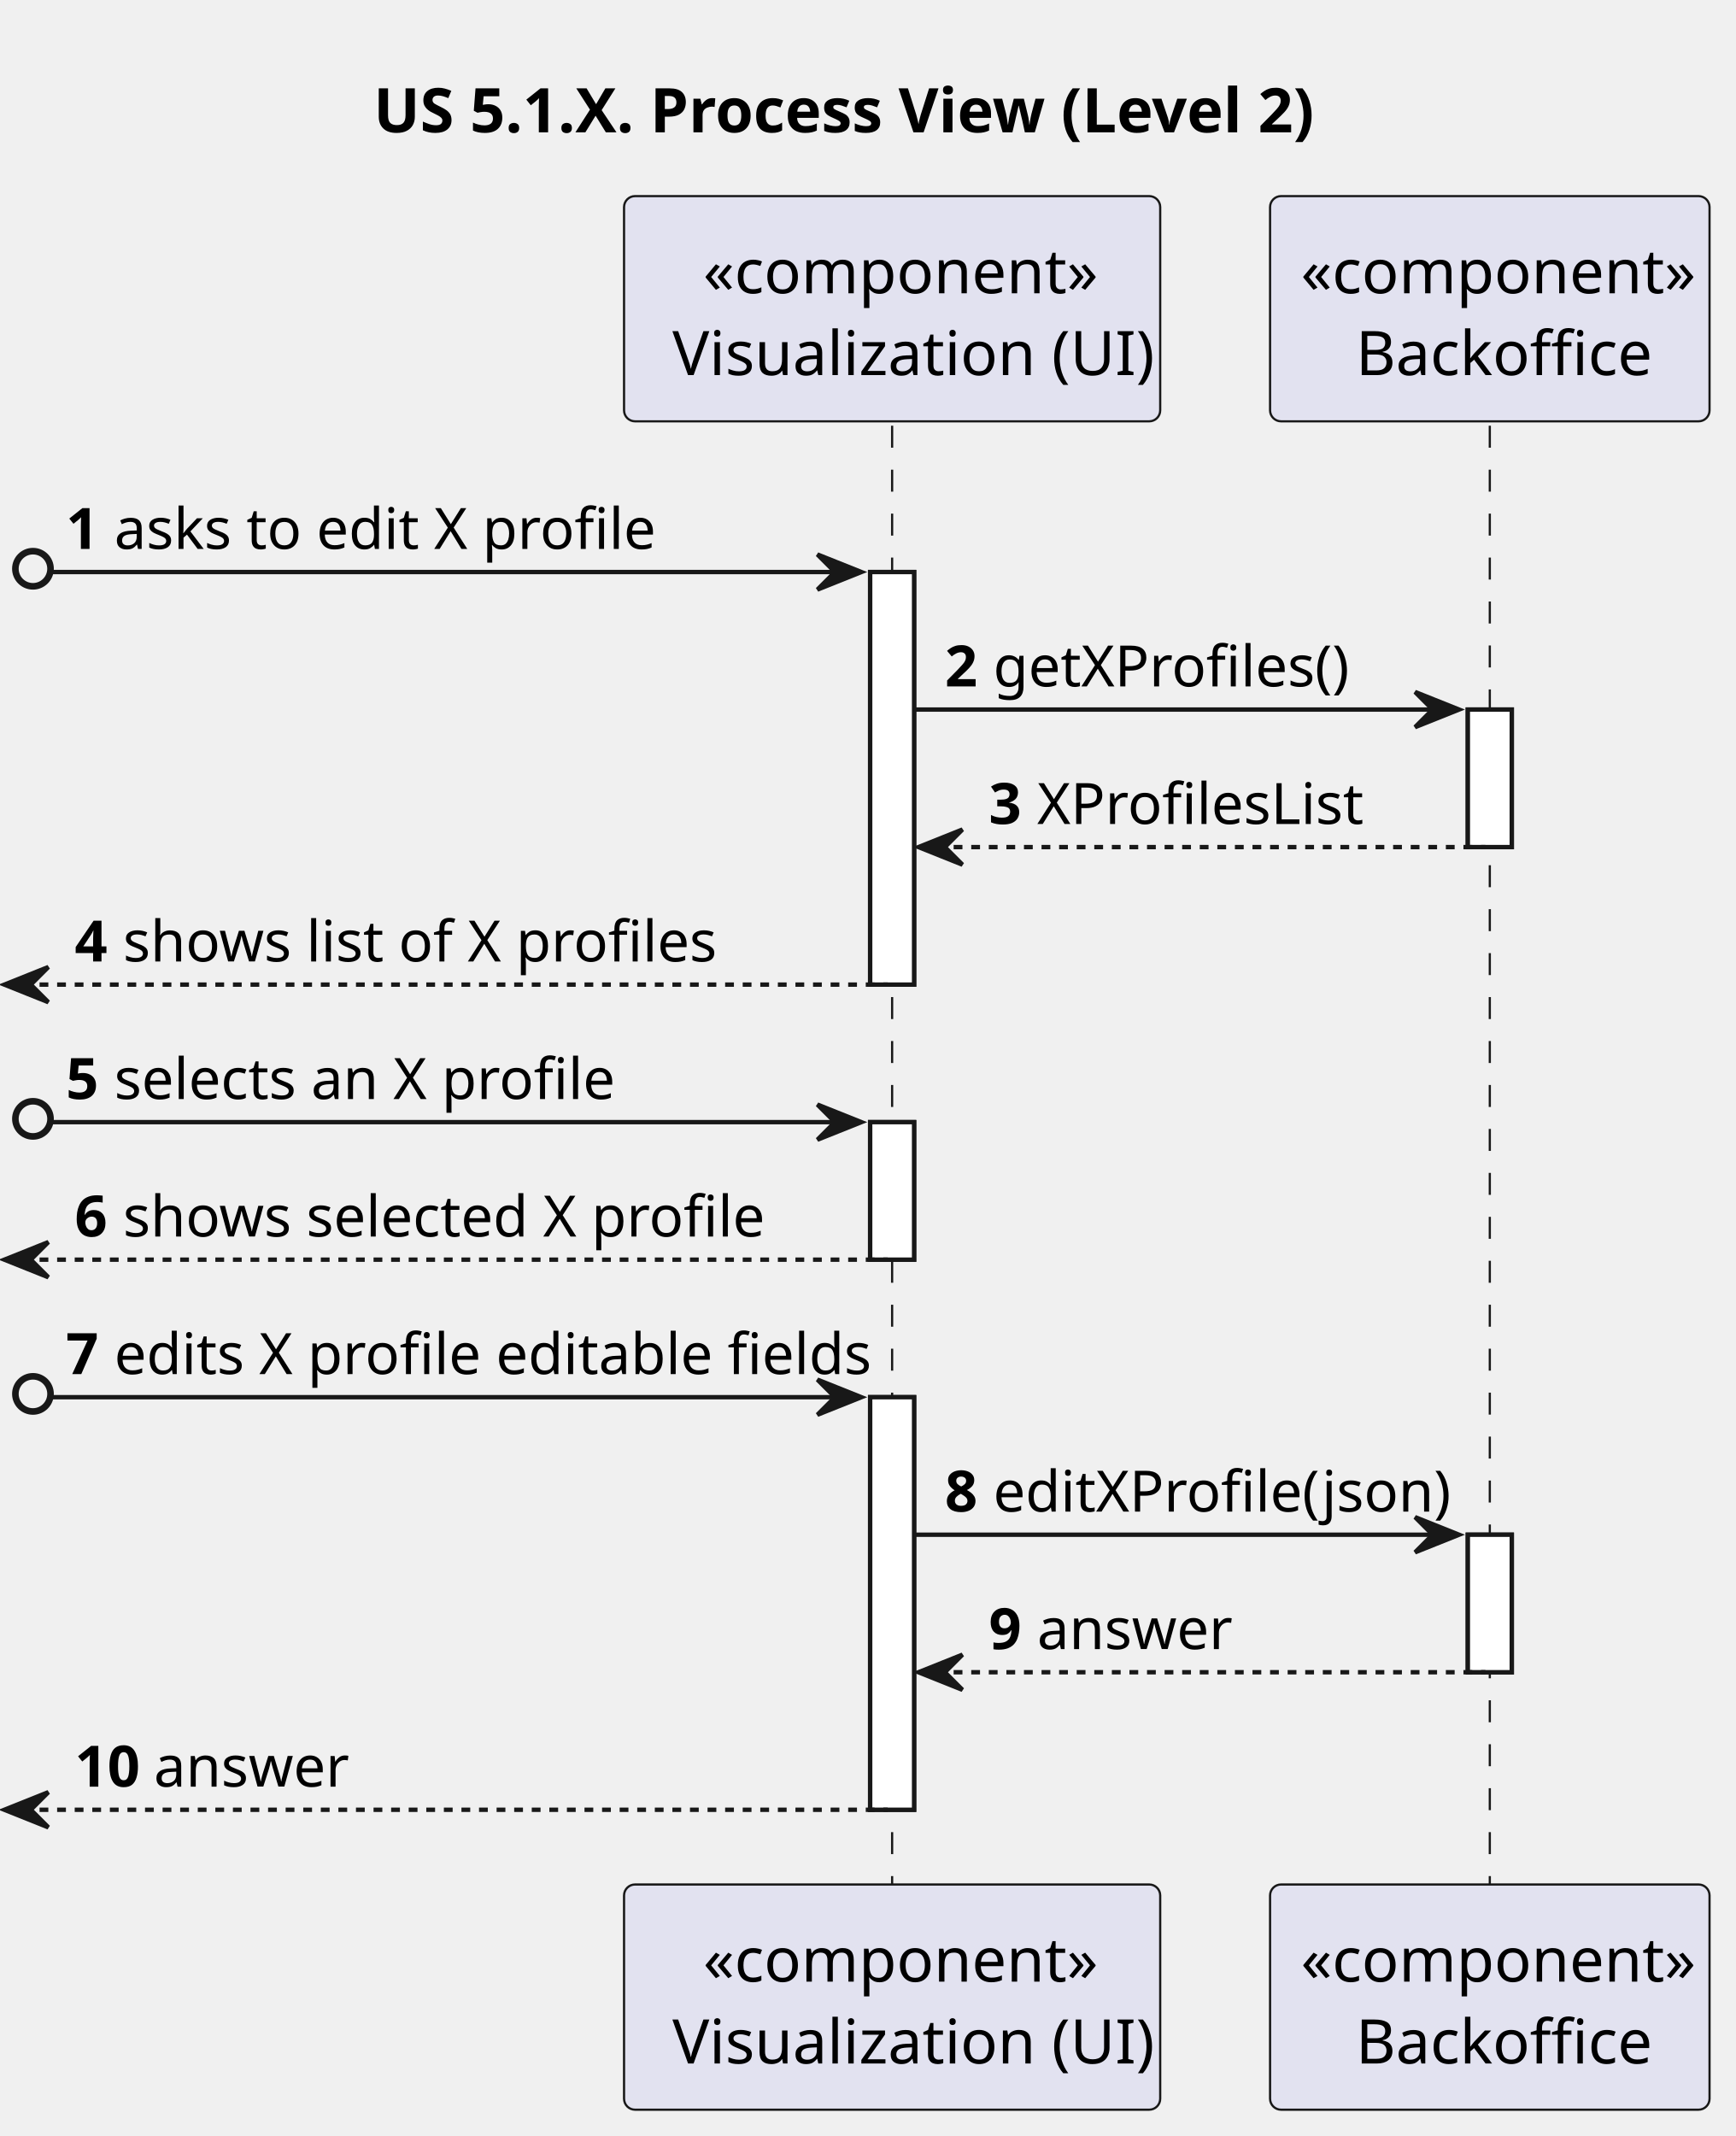
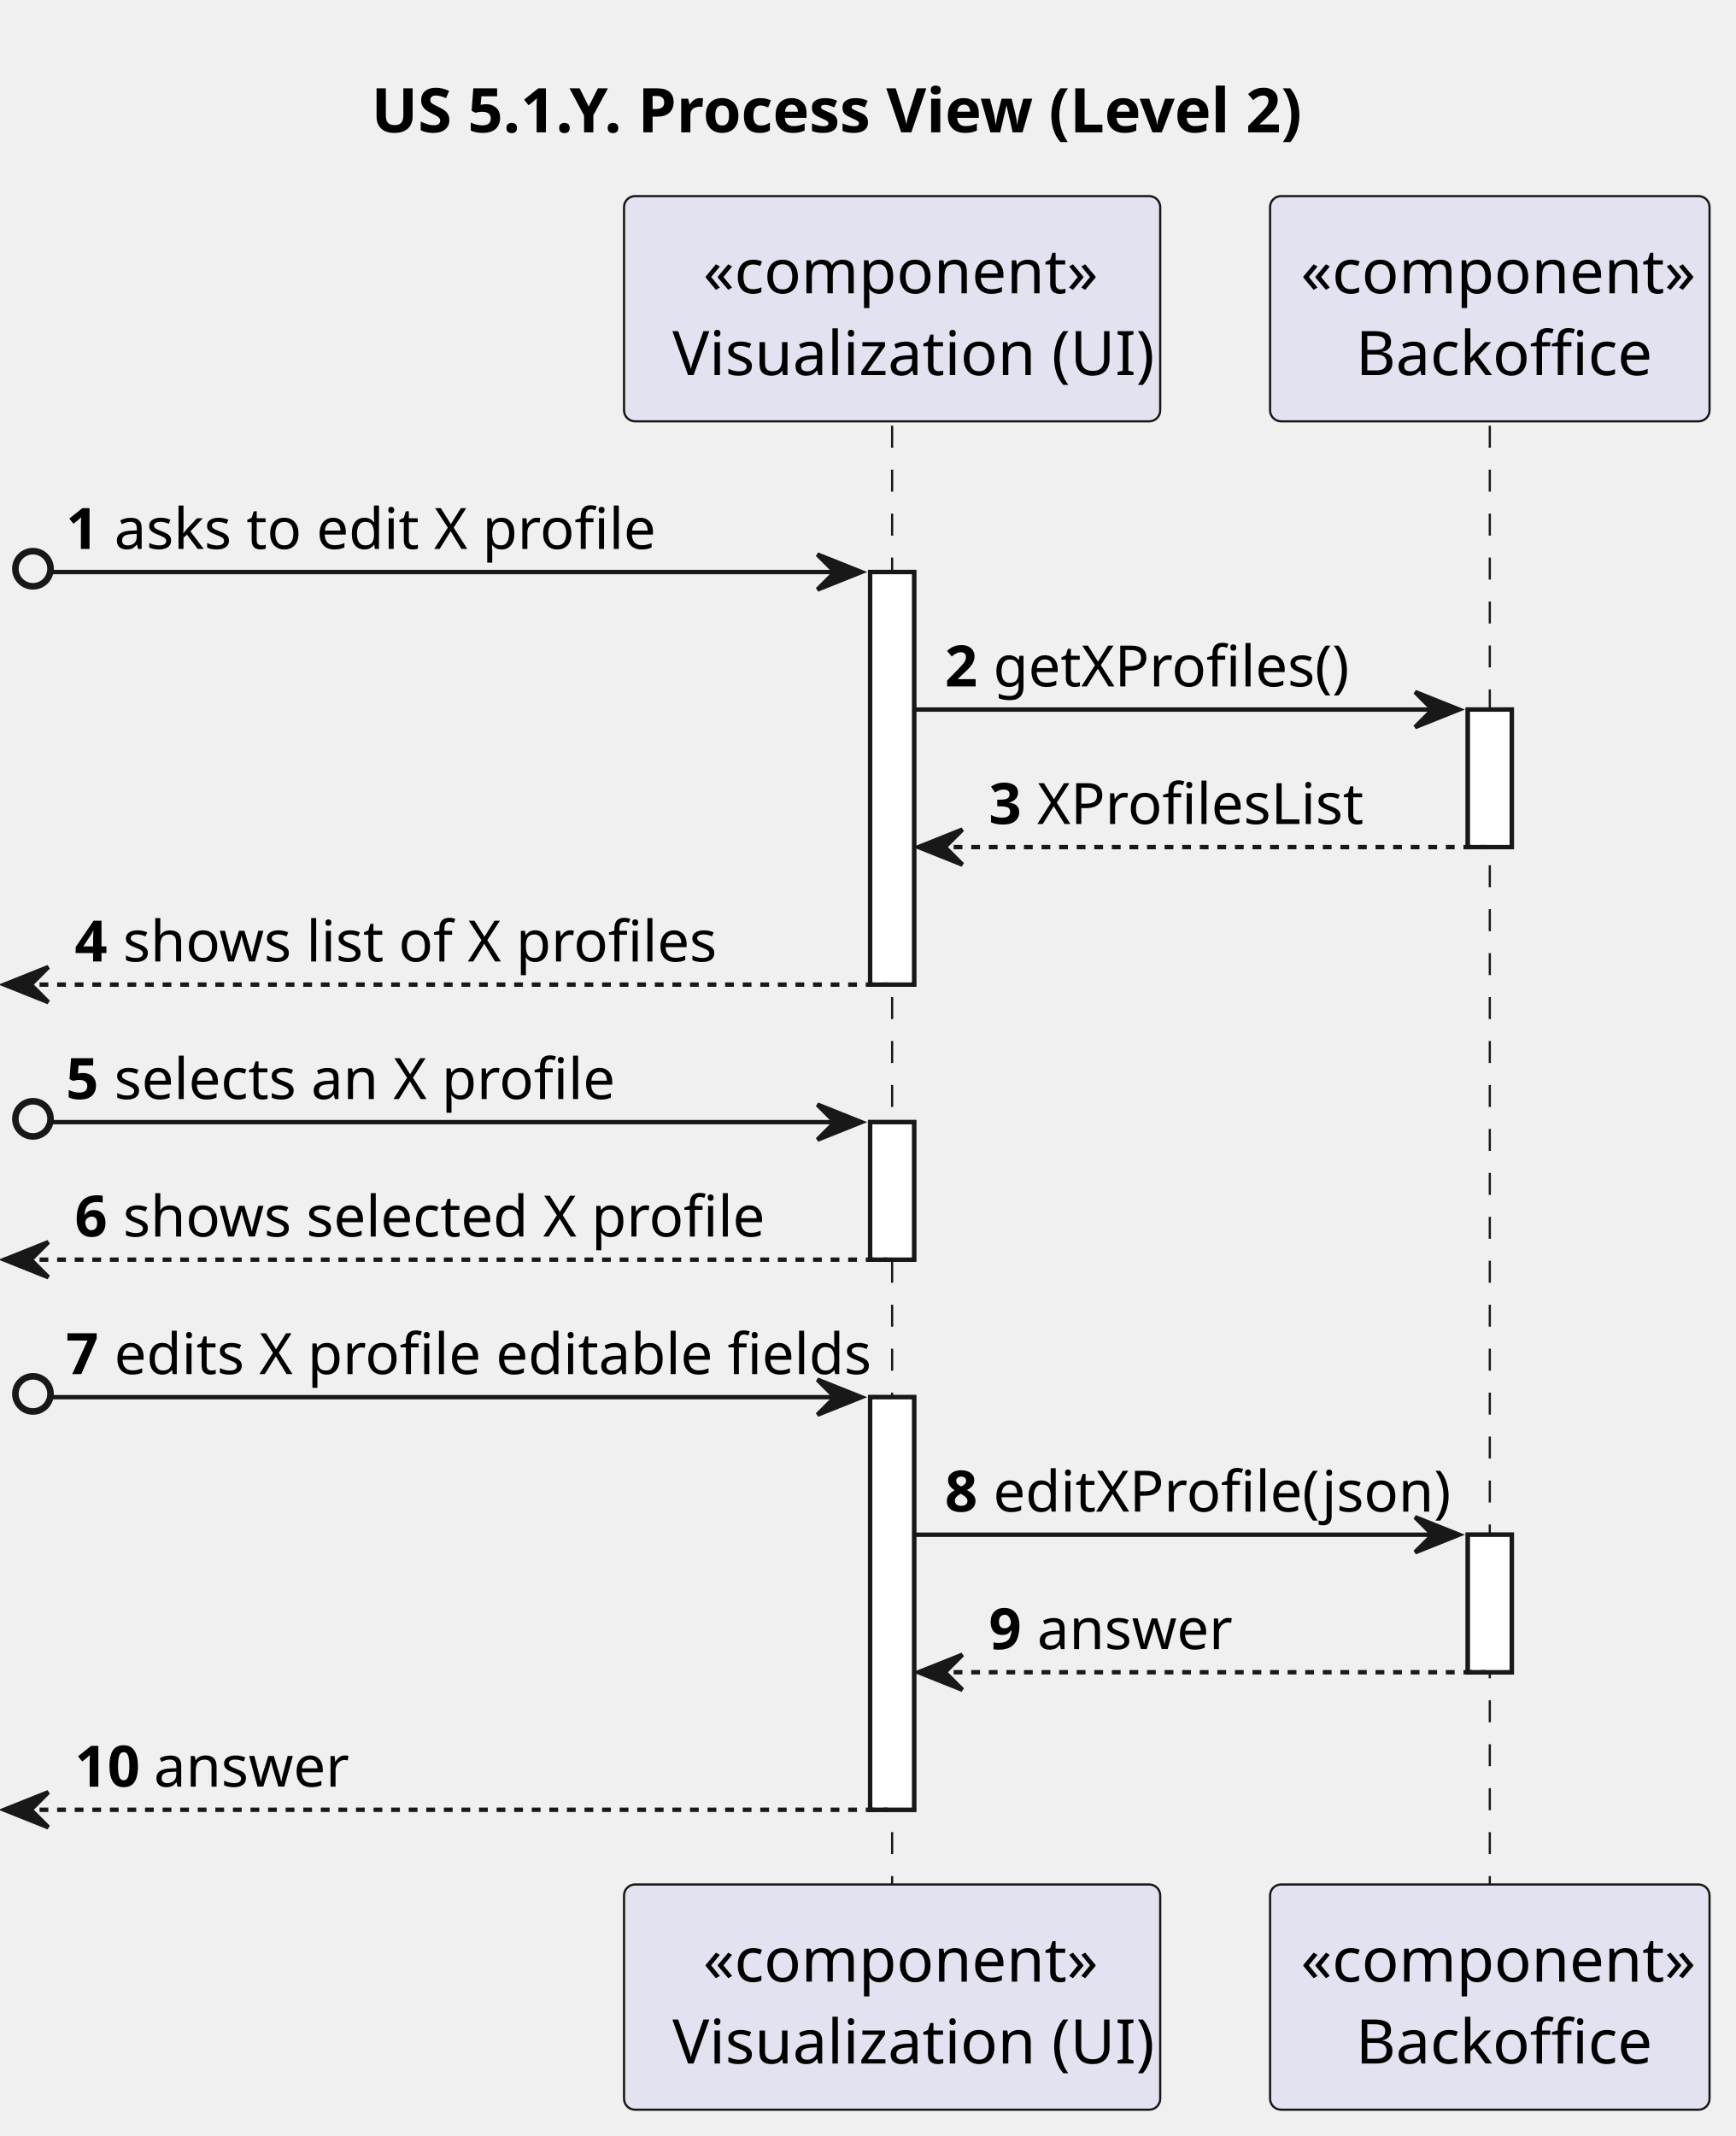
<svg xmlns="http://www.w3.org/2000/svg" contentStyleType="text/css" height="486px" preserveAspectRatio="none" style="width:395px;height:486px;background:#FFFFFF;" version="1.1" viewBox="0 0 395 486" width="395px" zoomAndPan="magnify">
  <defs />
  <g>
-     <text fill="#000000" font-family="sans-serif" font-size="14" font-weight="bold" lengthAdjust="spacing" textLength="223" x="85" y="30.107">US 5.1.X. Process View (Level 2)</text>
+     <text fill="#000000" font-family="sans-serif" font-size="14" font-weight="bold" lengthAdjust="spacing" textLength="224" x="84.5" y="30.107">US 5.1.Y. Process View (Level 2)</text>
    <rect fill="#FFFFFF" height="93.873" style="stroke:#181818;stroke-width:1.0;" width="10" x="198" y="130.154" />
    <rect fill="#FFFFFF" height="31.291" style="stroke:#181818;stroke-width:1.0;" width="10" x="198" y="255.318" />
    <rect fill="#FFFFFF" height="93.873" style="stroke:#181818;stroke-width:1.0;" width="10" x="198" y="317.9" />
    <rect fill="#FFFFFF" height="31.291" style="stroke:#181818;stroke-width:1.0;" width="10" x="334" y="161.445" />
    <rect fill="#FFFFFF" height="31.291" style="stroke:#181818;stroke-width:1.0;" width="10" x="334" y="349.191" />
    <line style="stroke:#181818;stroke-width:0.5;stroke-dasharray:5.0,5.0;" x1="203" x2="203" y1="96.863" y2="429.773" />
    <line style="stroke:#181818;stroke-width:0.5;stroke-dasharray:5.0,5.0;" x1="339" x2="339" y1="96.863" y2="429.773" />
    <rect fill="#E2E2F0" height="51.242" rx="2.5" ry="2.5" style="stroke:#181818;stroke-width:0.5;" width="122" x="142" y="44.621" />
    <text fill="#000000" font-family="sans-serif" font-size="14" lengthAdjust="spacing" textLength="86" x="160" y="66.728">«component»</text>
    <text fill="#000000" font-family="sans-serif" font-size="14" lengthAdjust="spacing" textLength="104" x="153" y="85.35">Visualization (UI)</text>
    <rect fill="#E2E2F0" height="51.242" rx="2.5" ry="2.5" style="stroke:#181818;stroke-width:0.5;" width="122" x="142" y="428.773" />
    <text fill="#000000" font-family="sans-serif" font-size="14" lengthAdjust="spacing" textLength="86" x="160" y="450.881">«component»</text>
    <text fill="#000000" font-family="sans-serif" font-size="14" lengthAdjust="spacing" textLength="104" x="153" y="469.502">Visualization (UI)</text>
    <rect fill="#E2E2F0" height="51.242" rx="2.5" ry="2.5" style="stroke:#181818;stroke-width:0.5;" width="100" x="289" y="44.621" />
    <text fill="#000000" font-family="sans-serif" font-size="14" lengthAdjust="spacing" textLength="86" x="296" y="66.728">«component»</text>
    <text fill="#000000" font-family="sans-serif" font-size="14" lengthAdjust="spacing" textLength="65" x="308.5" y="85.35">Backoffice</text>
    <rect fill="#E2E2F0" height="51.242" rx="2.5" ry="2.5" style="stroke:#181818;stroke-width:0.5;" width="100" x="289" y="428.773" />
    <text fill="#000000" font-family="sans-serif" font-size="14" lengthAdjust="spacing" textLength="86" x="296" y="450.881">«component»</text>
    <text fill="#000000" font-family="sans-serif" font-size="14" lengthAdjust="spacing" textLength="65" x="308.5" y="469.502">Backoffice</text>
    <rect fill="#FFFFFF" height="93.873" style="stroke:#181818;stroke-width:1.0;" width="10" x="198" y="130.154" />
    <rect fill="#FFFFFF" height="31.291" style="stroke:#181818;stroke-width:1.0;" width="10" x="198" y="255.318" />
    <rect fill="#FFFFFF" height="93.873" style="stroke:#181818;stroke-width:1.0;" width="10" x="198" y="317.9" />
    <rect fill="#FFFFFF" height="31.291" style="stroke:#181818;stroke-width:1.0;" width="10" x="334" y="161.445" />
    <rect fill="#FFFFFF" height="31.291" style="stroke:#181818;stroke-width:1.0;" width="10" x="334" y="349.191" />
    <ellipse cx="7.5" cy="129.404" fill="none" rx="4" ry="4" style="stroke:#181818;stroke-width:1.5;" />
    <polygon fill="#181818" points="186,126.154,196,130.154,186,134.154,190,130.154" style="stroke:#181818;stroke-width:1.0;" />
    <line style="stroke:#181818;stroke-width:1.0;" x1="12" x2="192" y1="130.154" y2="130.154" />
    <text fill="#000000" font-family="sans-serif" font-size="13" font-weight="bold" lengthAdjust="spacing" textLength="7" x="15" y="124.892">1</text>
    <text fill="#000000" font-family="sans-serif" font-size="13" lengthAdjust="spacing" textLength="117" x="26" y="124.892">asks to edit X profile</text>
    <polygon fill="#181818" points="322,157.445,332,161.445,322,165.445,326,161.445" style="stroke:#181818;stroke-width:1.0;" />
    <line style="stroke:#181818;stroke-width:1.0;" x1="208" x2="328" y1="161.445" y2="161.445" />
    <text fill="#000000" font-family="sans-serif" font-size="13" font-weight="bold" lengthAdjust="spacing" textLength="7" x="215" y="156.183">2</text>
    <text fill="#000000" font-family="sans-serif" font-size="13" lengthAdjust="spacing" textLength="76" x="226" y="156.183">getXProfiles()</text>
    <polygon fill="#181818" points="219,188.736,209,192.736,219,196.736,215,192.736" style="stroke:#181818;stroke-width:1.0;" />
    <line style="stroke:#181818;stroke-width:1.0;stroke-dasharray:2.0,2.0;" x1="213" x2="338" y1="192.736" y2="192.736" />
    <text fill="#000000" font-family="sans-serif" font-size="13" font-weight="bold" lengthAdjust="spacing" textLength="7" x="225" y="187.474">3</text>
    <text fill="#000000" font-family="sans-serif" font-size="13" lengthAdjust="spacing" textLength="71" x="236" y="187.474">XProfilesList</text>
    <polygon fill="#181818" points="11,220.027,1,224.027,11,228.027,7,224.027" style="stroke:#181818;stroke-width:1.0;" />
    <line style="stroke:#181818;stroke-width:1.0;stroke-dasharray:2.0,2.0;" x1="5" x2="202" y1="224.027" y2="224.027" />
    <text fill="#000000" font-family="sans-serif" font-size="13" font-weight="bold" lengthAdjust="spacing" textLength="7" x="17" y="218.765">4</text>
    <text fill="#000000" font-family="sans-serif" font-size="13" lengthAdjust="spacing" textLength="128" x="28" y="218.765">shows list of X profiles</text>
    <ellipse cx="7.5" cy="254.568" fill="none" rx="4" ry="4" style="stroke:#181818;stroke-width:1.5;" />
    <polygon fill="#181818" points="186,251.318,196,255.318,186,259.318,190,255.318" style="stroke:#181818;stroke-width:1.0;" />
    <line style="stroke:#181818;stroke-width:1.0;" x1="12" x2="192" y1="255.318" y2="255.318" />
    <text fill="#000000" font-family="sans-serif" font-size="13" font-weight="bold" lengthAdjust="spacing" textLength="7" x="15" y="250.056">5</text>
    <text fill="#000000" font-family="sans-serif" font-size="13" lengthAdjust="spacing" textLength="109" x="26" y="250.056">selects an X profile</text>
    <polygon fill="#181818" points="11,282.609,1,286.609,11,290.609,7,286.609" style="stroke:#181818;stroke-width:1.0;" />
    <line style="stroke:#181818;stroke-width:1.0;stroke-dasharray:2.0,2.0;" x1="5" x2="202" y1="286.609" y2="286.609" />
    <text fill="#000000" font-family="sans-serif" font-size="13" font-weight="bold" lengthAdjust="spacing" textLength="7" x="17" y="281.347">6</text>
    <text fill="#000000" font-family="sans-serif" font-size="13" lengthAdjust="spacing" textLength="139" x="28" y="281.347">shows selected X profile</text>
    <ellipse cx="7.5" cy="317.15" fill="none" rx="4" ry="4" style="stroke:#181818;stroke-width:1.5;" />
    <polygon fill="#181818" points="186,313.9,196,317.9,186,321.9,190,317.9" style="stroke:#181818;stroke-width:1.0;" />
    <line style="stroke:#181818;stroke-width:1.0;" x1="12" x2="192" y1="317.9" y2="317.9" />
    <text fill="#000000" font-family="sans-serif" font-size="13" font-weight="bold" lengthAdjust="spacing" textLength="7" x="15" y="312.638">7</text>
    <text fill="#000000" font-family="sans-serif" font-size="13" lengthAdjust="spacing" textLength="160" x="26" y="312.638">edits X profile editable fields</text>
    <polygon fill="#181818" points="322,345.191,332,349.191,322,353.191,326,349.191" style="stroke:#181818;stroke-width:1.0;" />
    <line style="stroke:#181818;stroke-width:1.0;" x1="208" x2="328" y1="349.191" y2="349.191" />
    <text fill="#000000" font-family="sans-serif" font-size="13" font-weight="bold" lengthAdjust="spacing" textLength="7" x="215" y="343.929">8</text>
    <text fill="#000000" font-family="sans-serif" font-size="13" lengthAdjust="spacing" textLength="96" x="226" y="343.929">editXProfile(json)</text>
    <polygon fill="#181818" points="219,376.482,209,380.482,219,384.482,215,380.482" style="stroke:#181818;stroke-width:1.0;" />
    <line style="stroke:#181818;stroke-width:1.0;stroke-dasharray:2.0,2.0;" x1="213" x2="338" y1="380.482" y2="380.482" />
    <text fill="#000000" font-family="sans-serif" font-size="13" font-weight="bold" lengthAdjust="spacing" textLength="7" x="225" y="375.22">9</text>
    <text fill="#000000" font-family="sans-serif" font-size="13" lengthAdjust="spacing" textLength="41" x="236" y="375.22">answer</text>
    <polygon fill="#181818" points="11,407.773,1,411.773,11,415.773,7,411.773" style="stroke:#181818;stroke-width:1.0;" />
    <line style="stroke:#181818;stroke-width:1.0;stroke-dasharray:2.0,2.0;" x1="5" x2="202" y1="411.773" y2="411.773" />
    <text fill="#000000" font-family="sans-serif" font-size="13" font-weight="bold" lengthAdjust="spacing" textLength="14" x="17" y="406.511">10</text>
    <text fill="#000000" font-family="sans-serif" font-size="13" lengthAdjust="spacing" textLength="41" x="35" y="406.511">answer</text>
  </g>
</svg>
